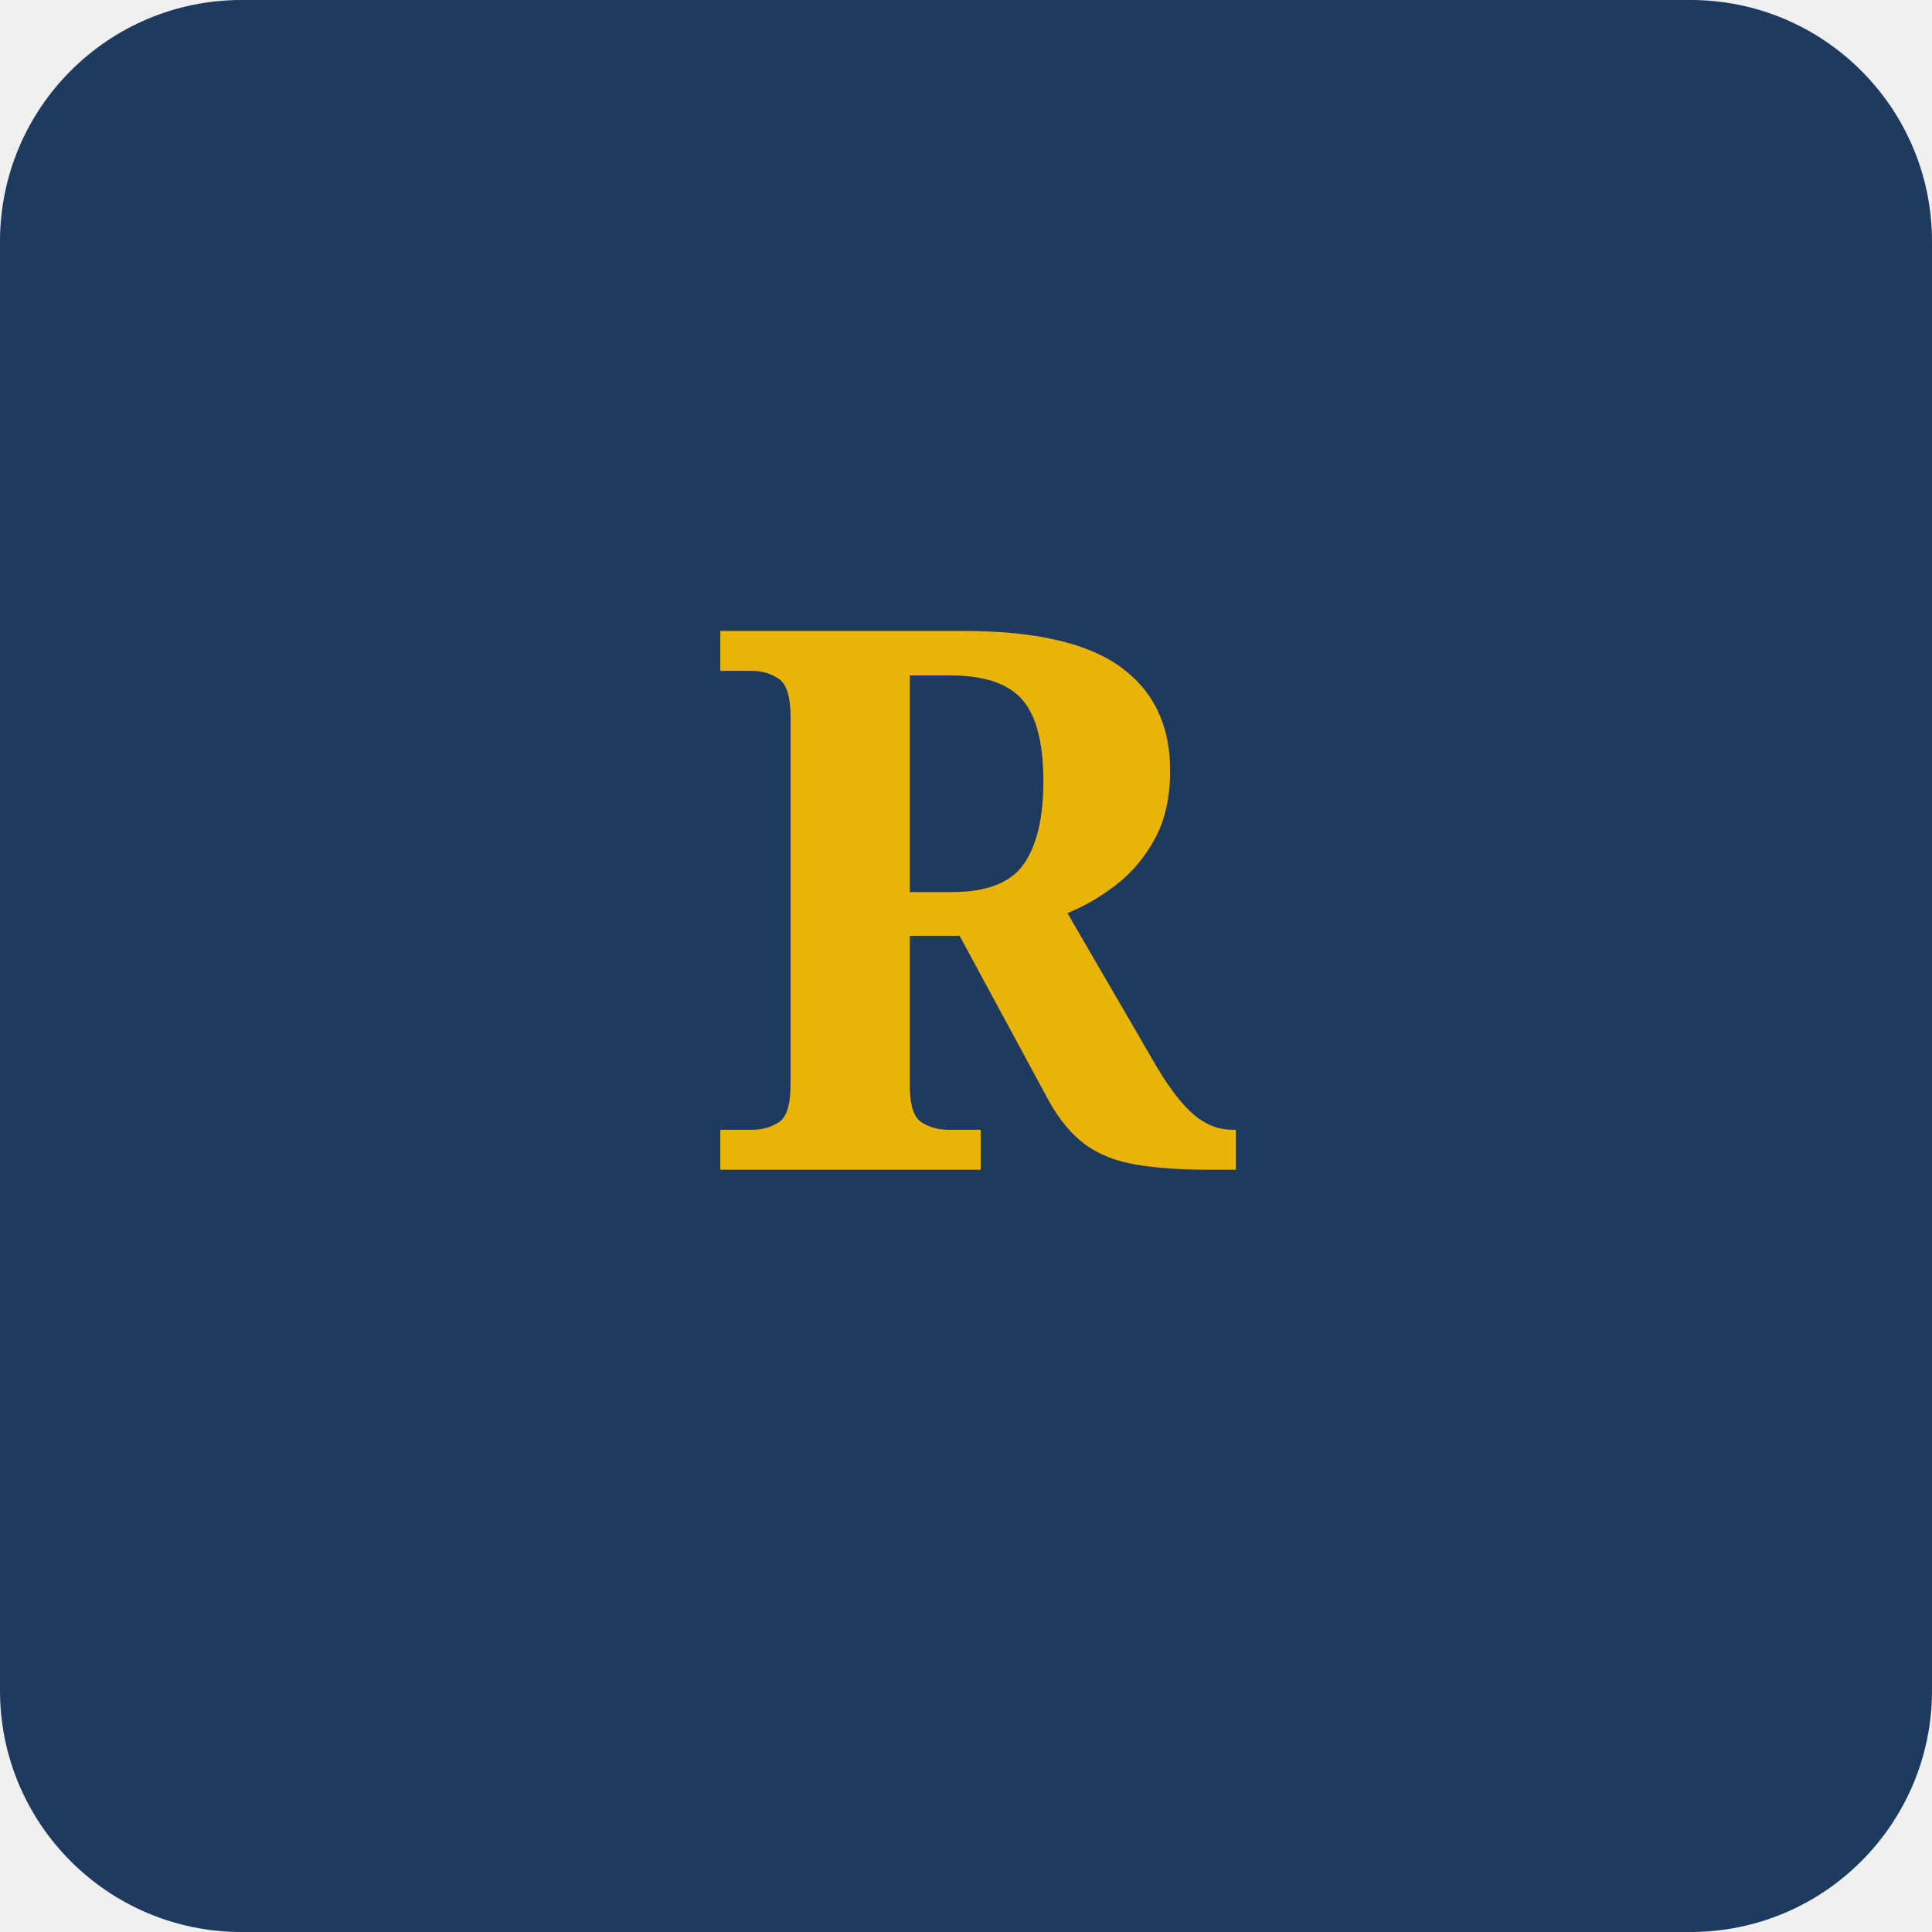
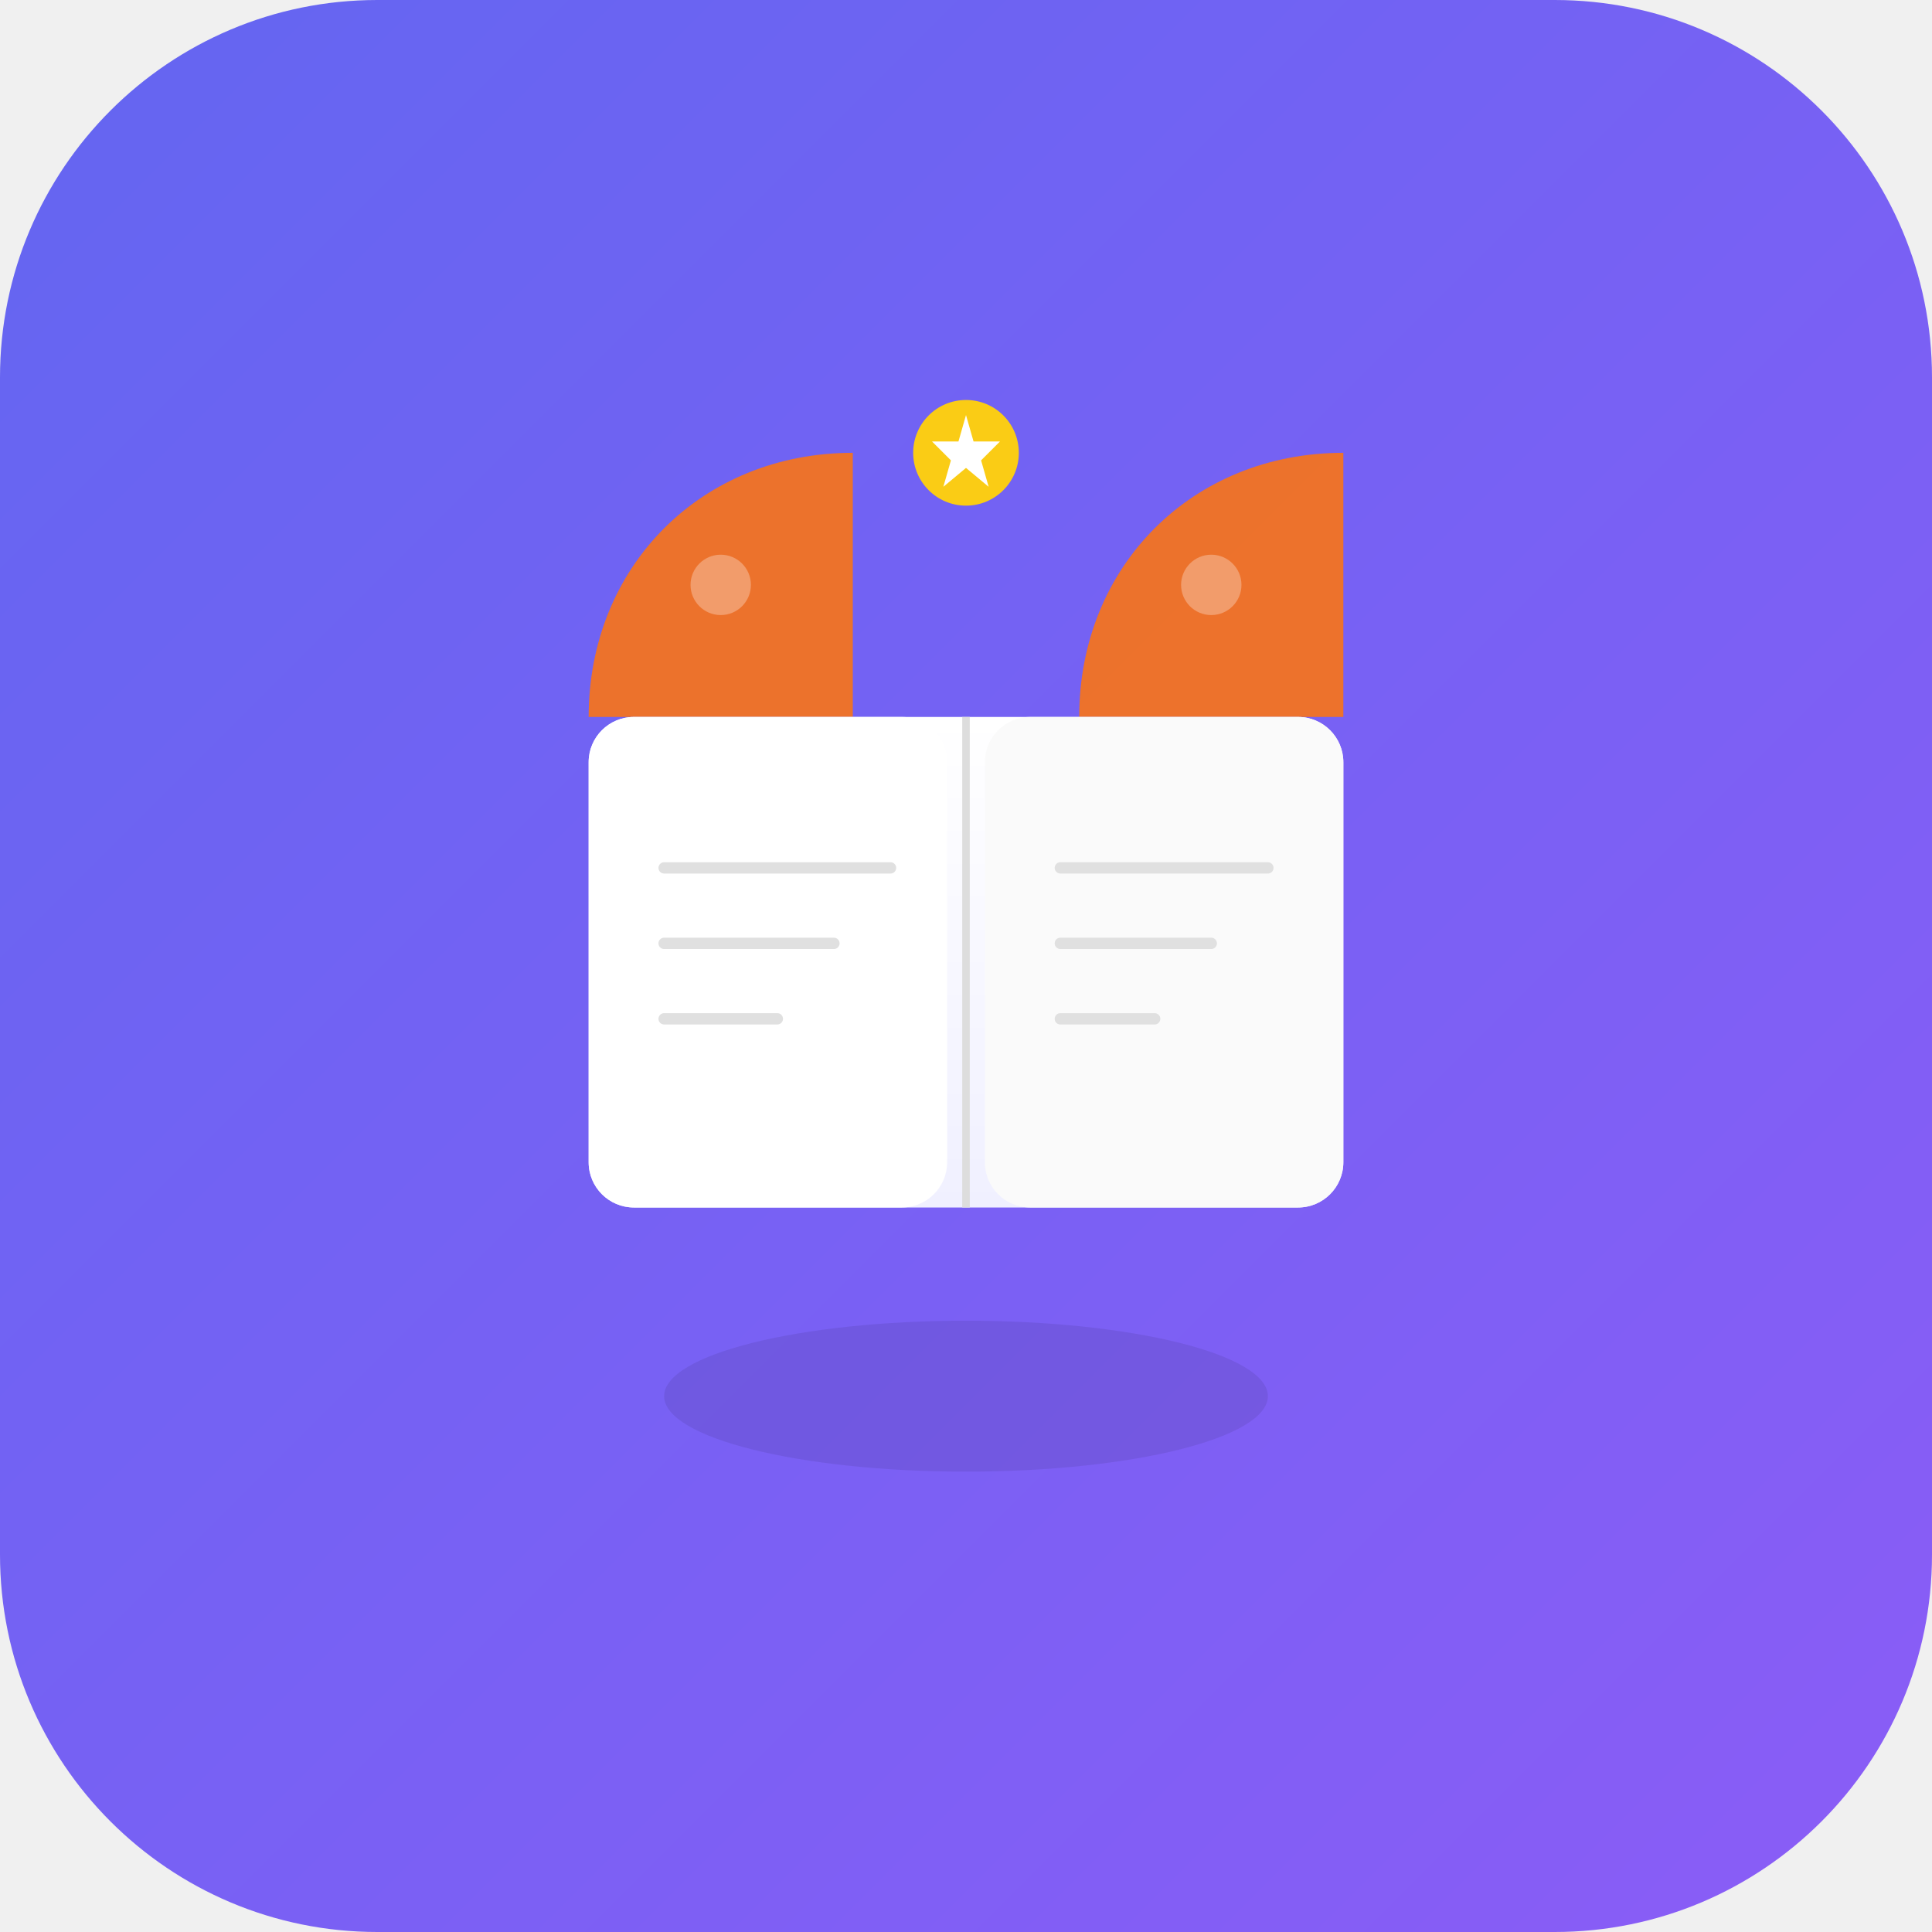
<svg xmlns="http://www.w3.org/2000/svg" width="512" height="512" viewBox="0 0 512 512">
-   <rect width="512" height="512" rx="64" fill="#1e3a5f" />
-   <text x="256" y="310" font-size="200" font-family="serif" fill="#eab308" text-anchor="middle" font-weight="bold">R</text>
+   <defs>
+     <linearGradient id="bg" x1="0" y1="0" x2="1" y2="1">
+       <stop offset="0%" stop-color="#6366f1" />
+       <stop offset="100%" stop-color="#8b5cf6" />
+     </linearGradient>
+     <linearGradient id="book" x1="0" y1="0" x2="0" y2="1">
+       <stop offset="0%" stop-color="#fff" />
+       <stop offset="100%" stop-color="#f0f0ff" />
+     </linearGradient>
+   </defs>
+   <rect width="512" height="512" rx="100" fill="url(#bg)" />
+   <g transform="translate(256,50)">
+     <ellipse cx="0" cy="320" rx="80" ry="20" fill="rgba(0,0,0,0.08)" />
+     <g transform="translate(-100,140)">
+       <path d="M0,0 C0,-40 30,-70 70,-70 L70,0 Z" fill="#f97316" opacity="0.9" />
+       <circle cx="35" cy="-35" r="8" fill="#fff" opacity="0.3" />
+     </g>
+     <g transform="translate(30,140)">
+       <path d="M0,0 C0,-40 30,-70 70,-70 L70,0 Z" fill="#f97316" opacity="0.9" />
+       <circle cx="35" cy="-35" r="8" fill="#fff" opacity="0.3" />
+     </g>
+     <rect x="-100" y="140" width="200" height="130" rx="12" fill="url(#book)" />
+     <rect x="-100" y="140" width="95" height="130" rx="12" fill="#fff" />
+     <rect x="5" y="140" width="95" height="130" rx="12" fill="#fafafa" />
+     <line x1="0" y1="140" x2="0" y2="270" stroke="#ddd" stroke-width="2" />
+     <line x1="-80" y1="180" x2="-20" y2="180" stroke="#e0e0e0" stroke-width="3" stroke-linecap="round" />
+     <line x1="-80" y1="200" x2="-35" y2="200" stroke="#e0e0e0" stroke-width="3" stroke-linecap="round" />
+     <line x1="-80" y1="220" x2="-50" y2="220" stroke="#e0e0e0" stroke-width="3" stroke-linecap="round" />
+     <line x1="25" y1="180" x2="80" y2="180" stroke="#e0e0e0" stroke-width="3" stroke-linecap="round" />
+     <line x1="25" y1="200" x2="65" y2="200" stroke="#e0e0e0" stroke-width="3" stroke-linecap="round" />
+     <line x1="25" y1="220" x2="50" y2="220" stroke="#e0e0e0" stroke-width="3" stroke-linecap="round" />
+   </g>
+   <circle cx="256" cy="120" r="14" fill="#facc15" />
+   <path d="M256,110 L258,117 L265,117 L260,122 L262,129 L256,124 L250,129 L252,122 L247,117 L254,117 Z" fill="#fff" />
</svg>
